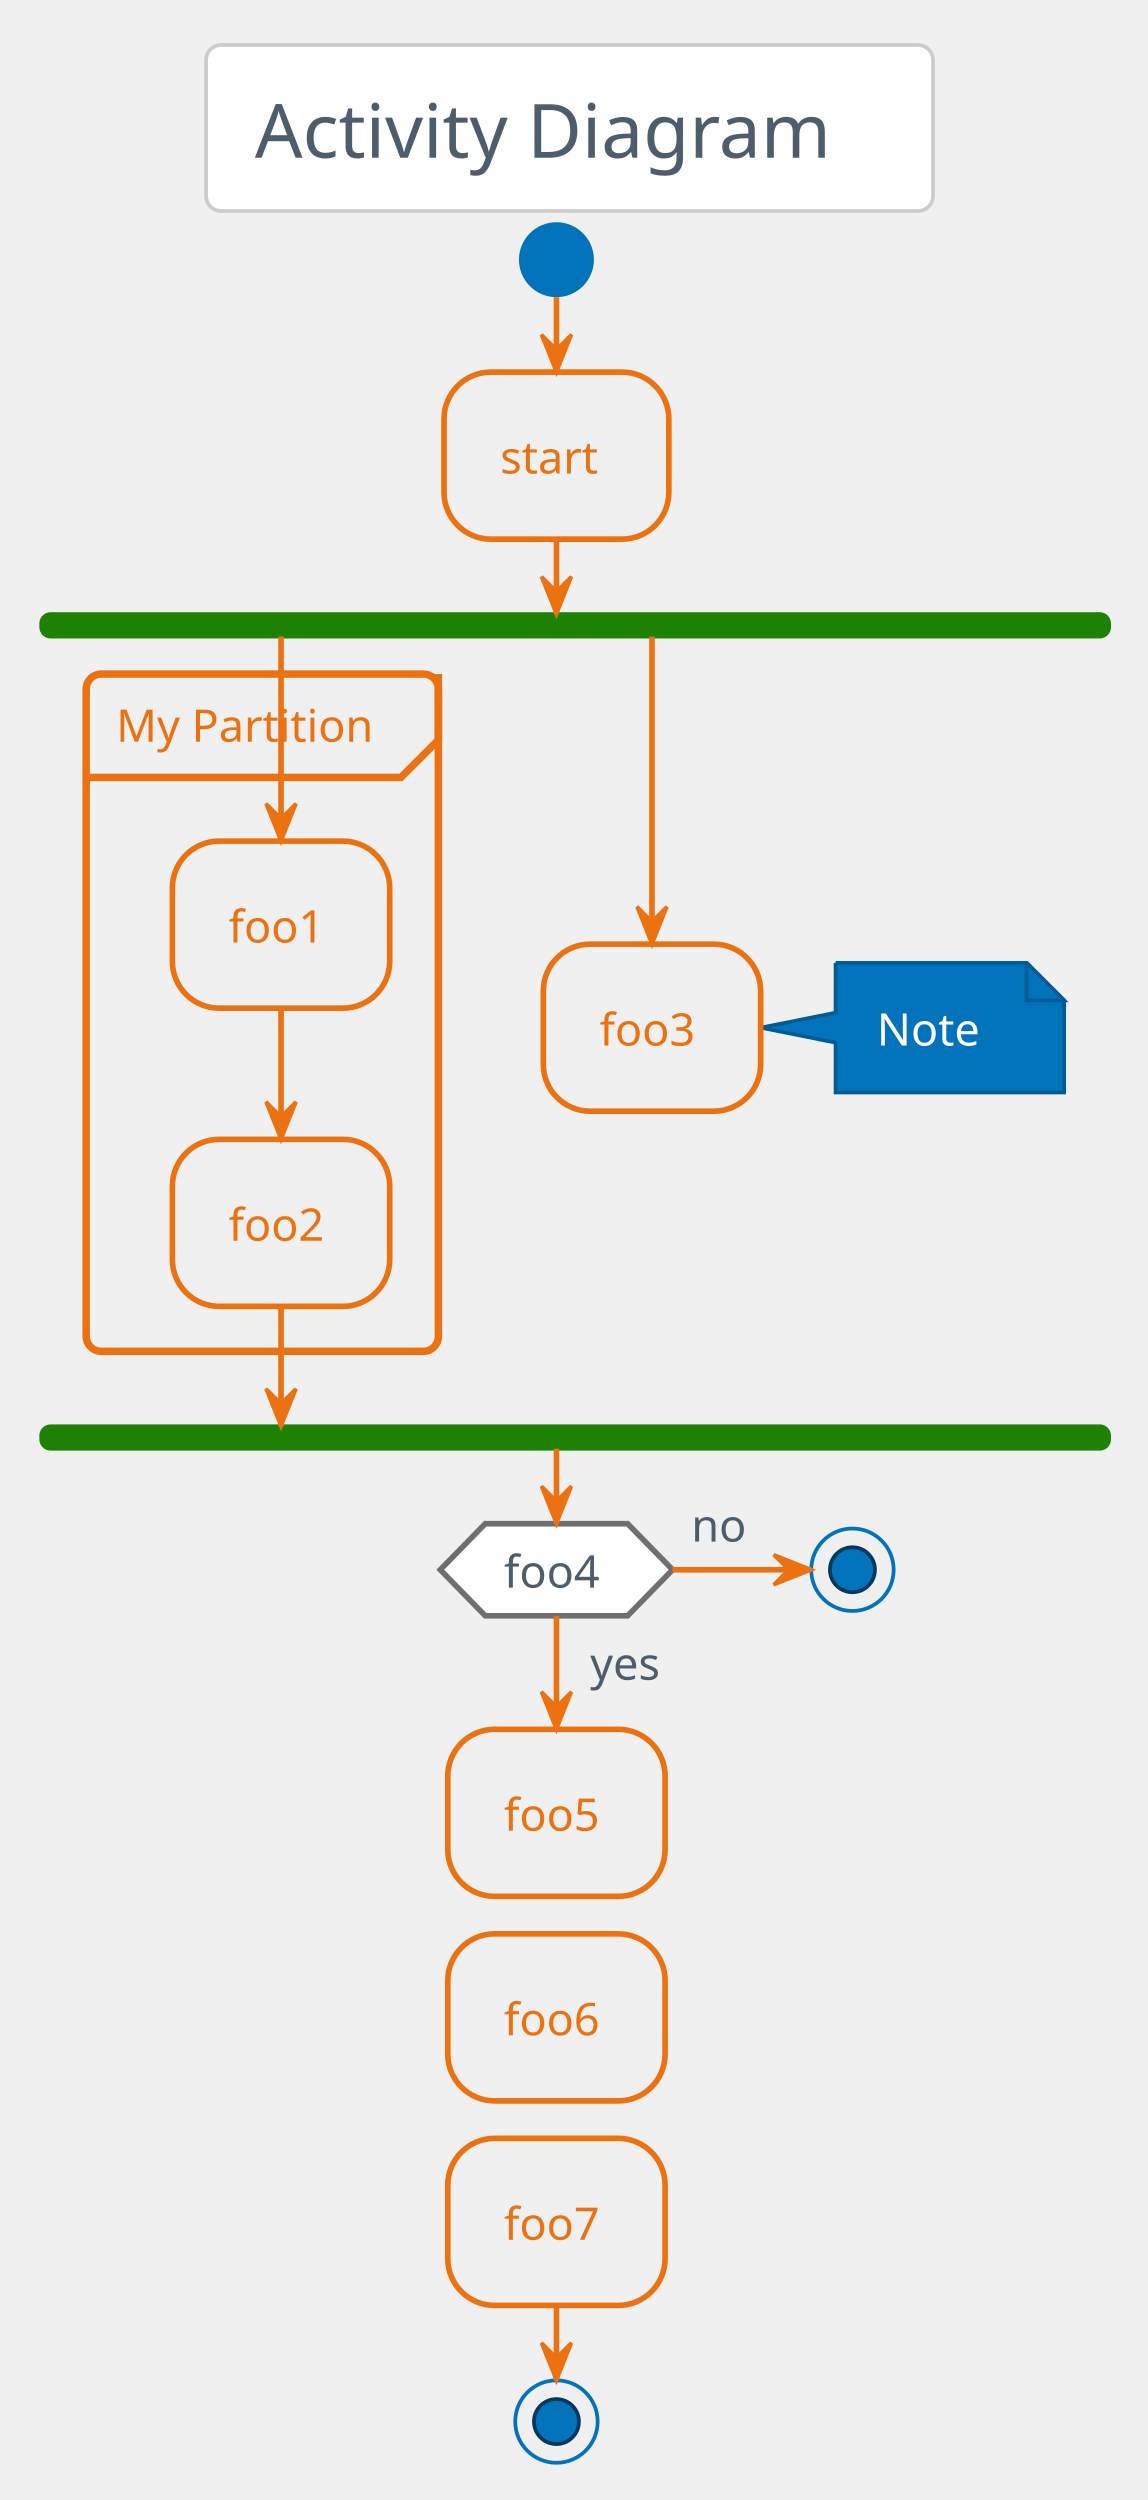
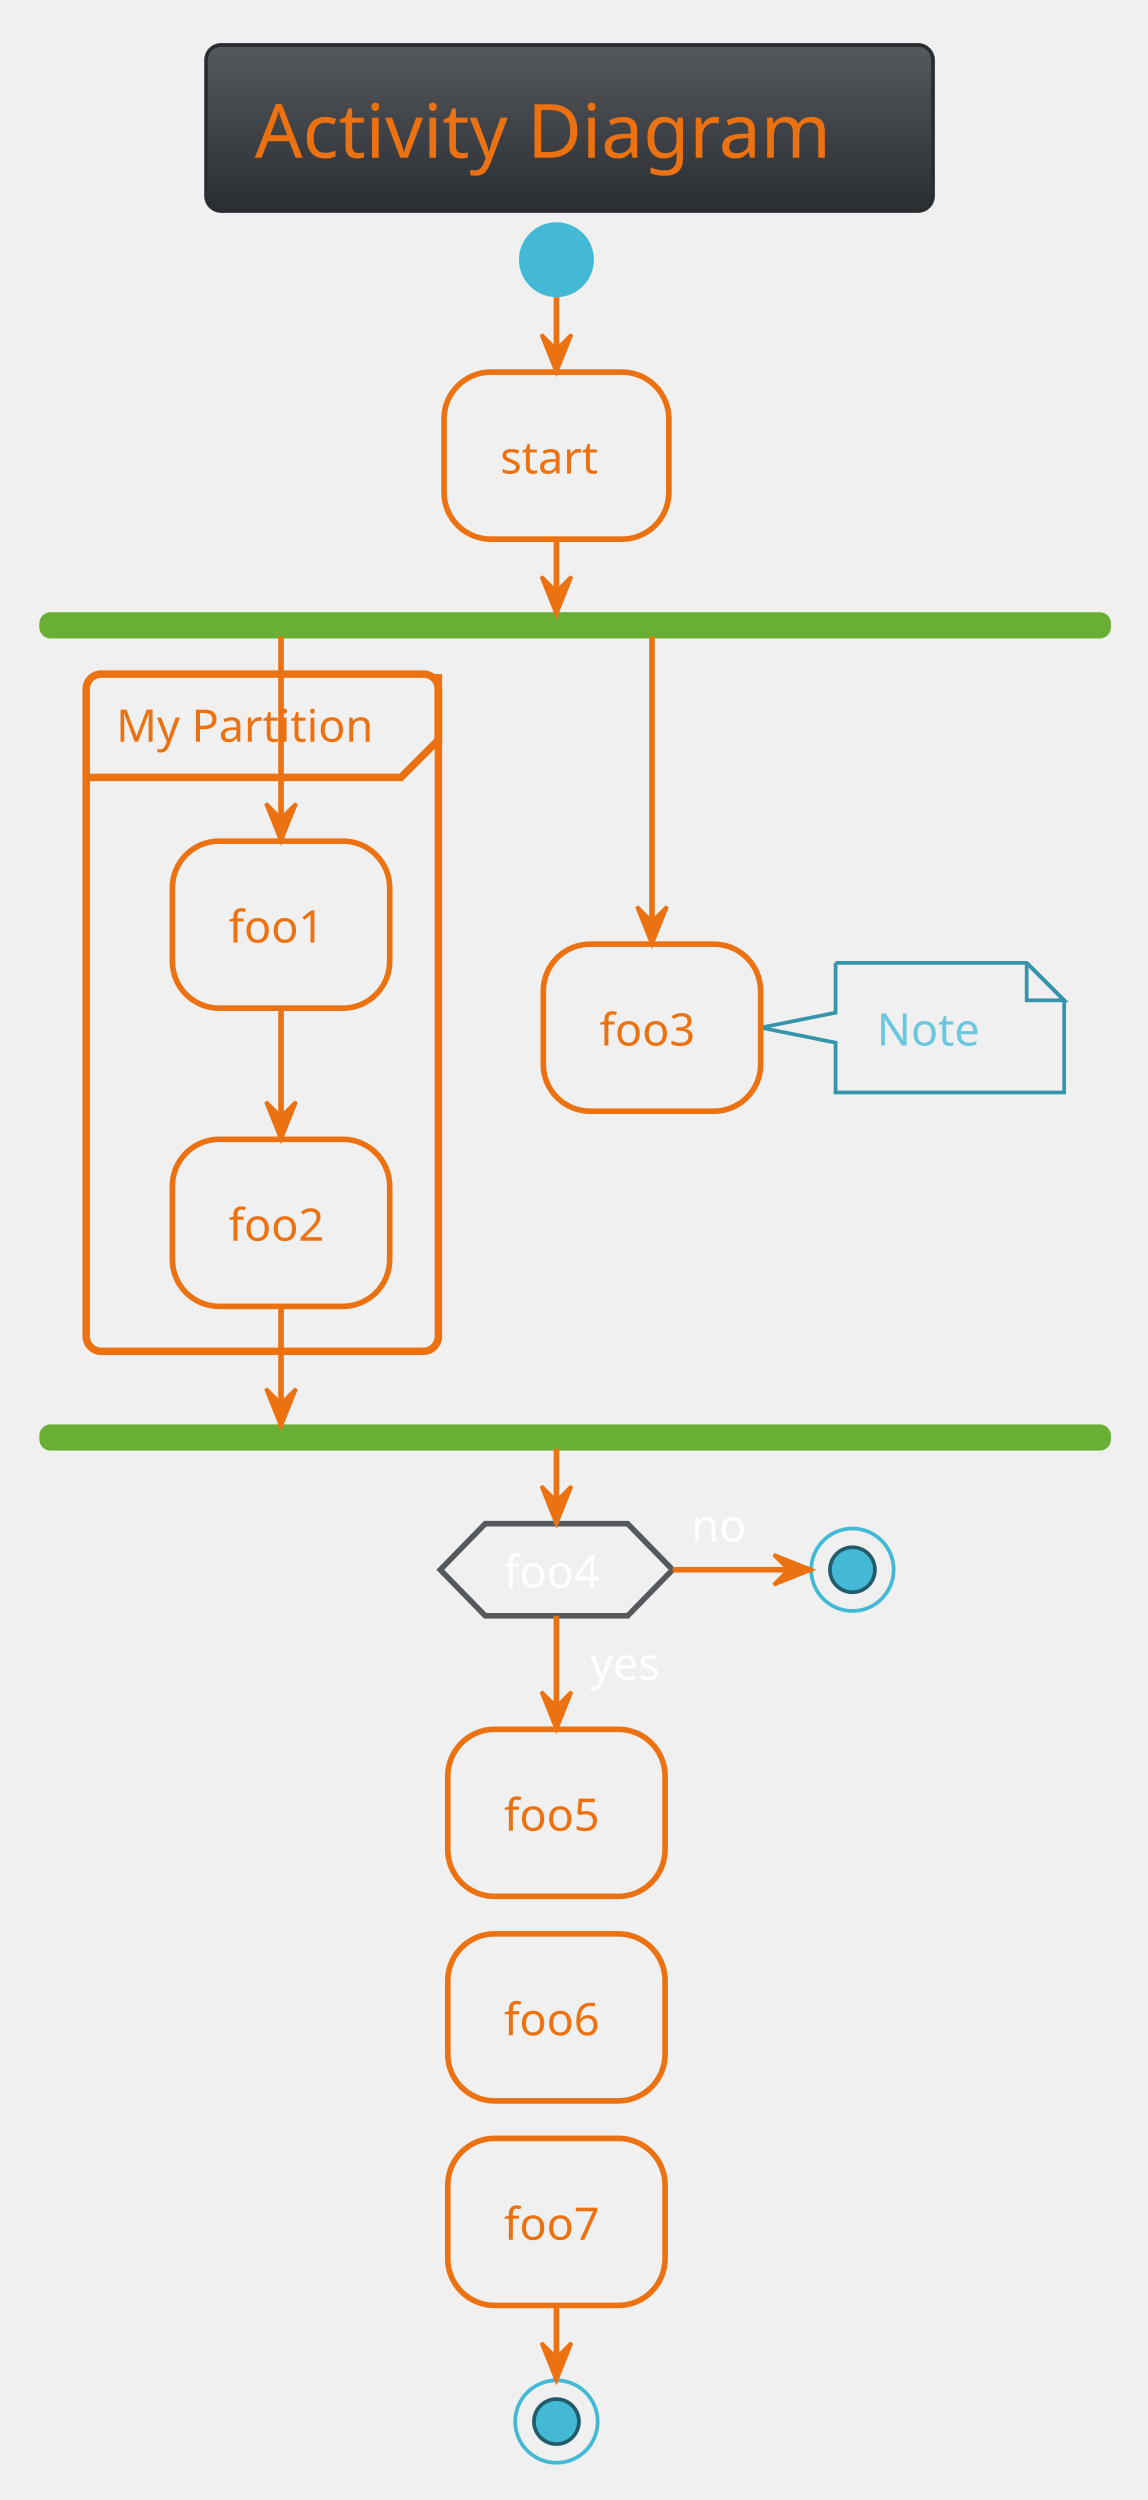
<svg xmlns="http://www.w3.org/2000/svg" contentScriptType="application/ecmascript" contentStyleType="text/css" height="695.833px" preserveAspectRatio="none" style="width:319px;height:695px;background:#00000000;" version="1.1" viewBox="0 0 319 695" width="319.792px" zoomAndPan="magnify">
-   <defs />
+   <defs>
+     <linearGradient id="g1nr27o0hzlob0" x1="50%" x2="50%" y1="0%" y2="100%">
+       <stop offset="0%" stop-color="#55585C" />
+       <stop offset="100%" stop-color="#2A2E33" />
+     </linearGradient>
+   </defs>
  <g>
-     <rect fill="#FFFFFF" height="46.153" rx="4.167" ry="4.167" style="stroke:#CCCCCC;stroke-width:1.042;" width="202.083" x="57.292" y="12.5" />
-     <text fill="#4E5D6C" font-family="Verdana" font-size="20.833" lengthAdjust="spacing" textLength="175" x="70.833" y="43.862">Activity Diagram</text>
-     <ellipse cx="154.688" cy="72.194" fill="#0073BB" rx="10.417" ry="10.417" style="stroke:none;stroke-width:1.042;" />
+     <rect fill="url(#g1nr27o0hzlob0)" height="46.153" rx="4.167" ry="4.167" style="stroke:#2A2E33;stroke-width:1.042;" width="202.083" x="57.292" y="12.5" />
+     <text fill="#EC7211" font-family="Verdana" font-size="20.833" lengthAdjust="spacing" textLength="175" x="70.833" y="43.862">Activity Diagram</text>
+     <ellipse cx="154.688" cy="72.194" fill="#44B9D6" rx="10.417" ry="10.417" style="stroke:none;stroke-width:1.042;" />
    <rect height="46.442" rx="13.021" ry="13.021" style="stroke:#EC7211;stroke-width:1.562;fill:none;" width="62.5" x="123.438" y="103.444" />
    <text fill="#EC7211" font-family="Verdana" font-size="12.5" lengthAdjust="spacing" textLength="31.25" x="139.062" y="131.637">start</text>
-     <rect fill="#1D8102" height="6.25" rx="2.604" ry="2.604" style="stroke:#1D8102;stroke-width:1.042;" width="296.875" x="11.458" y="170.719" />
+     <rect fill="#6AAF35" height="6.25" rx="2.604" ry="2.604" style="stroke:#6AAF35;stroke-width:1.042;" width="296.875" x="11.458" y="170.719" />
    <rect height="188.283" rx="4.167" ry="4.167" style="stroke:#EC7211;stroke-width:2.083;fill:none;" width="97.917" x="23.958" y="187.386" />
    <path d="M121.875,187.386 L121.875,205.703 L111.458,216.119 L23.958,216.119 " fill="none" style="stroke:#EC7211;stroke-width:2.083;" />
    <text fill="#EC7211" font-family="Verdana" font-size="12.5" lengthAdjust="spacing" textLength="77.083" x="32.292" y="206.203">My Partition</text>
    <rect height="46.442" rx="13.021" ry="13.021" style="stroke:#EC7211;stroke-width:1.562;fill:none;" width="60.417" x="47.917" y="233.828" />
    <text fill="#EC7211" font-family="Verdana" font-size="12.5" lengthAdjust="spacing" textLength="29.167" x="63.542" y="262.02">foo1</text>
    <rect height="46.442" rx="13.021" ry="13.021" style="stroke:#EC7211;stroke-width:1.562;fill:none;" width="60.417" x="47.917" y="316.728" />
    <text fill="#EC7211" font-family="Verdana" font-size="12.5" lengthAdjust="spacing" textLength="29.167" x="63.542" y="344.92">foo2</text>
-     <path d="M232.292,267.682 L232.292,281.528 L211.458,285.694 L232.292,289.861 L232.292,303.707 A0,0 0 0 0 232.292,303.707 L295.833,303.707 A0,0 0 0 0 295.833,303.707 L295.833,278.099 L285.417,267.682 L232.292,267.682 A0,0 0 0 0 232.292,267.682 " fill="#0073BB" style="stroke:#005C96;stroke-width:1.042;" />
-     <path d="M285.417,267.682 L285.417,278.099 L295.833,278.099 L285.417,267.682 " fill="#0073BB" style="stroke:#005C96;stroke-width:1.042;" />
-     <text fill="#FFFFFF" font-family="Verdana" font-size="12.5" lengthAdjust="spacing" textLength="31.25" x="243.75" y="290.666">Note</text>
+     <path d="M232.292,267.682 L232.292,281.528 L211.458,285.694 L232.292,289.861 L232.292,303.707 A0,0 0 0 0 232.292,303.707 L295.833,303.707 A0,0 0 0 0 295.833,303.707 L295.833,278.099 L285.417,267.682 L232.292,267.682 A0,0 0 0 0 232.292,267.682 " style="stroke:#3694AB;stroke-width:1.042;fill:none;" />
+     <path d="M285.417,267.682 L285.417,278.099 L295.833,278.099 L285.417,267.682 " style="stroke:#3694AB;stroke-width:1.042;fill:none;" />
+     <text fill="#69C7DE" font-family="Verdana" font-size="12.5" lengthAdjust="spacing" textLength="31.25" x="243.75" y="290.666">Note</text>
    <rect height="46.442" rx="13.021" ry="13.021" style="stroke:#EC7211;stroke-width:1.562;fill:none;" width="60.417" x="151.042" y="262.474" />
    <text fill="#EC7211" font-family="Verdana" font-size="12.5" lengthAdjust="spacing" textLength="29.167" x="166.667" y="290.666">foo3</text>
-     <rect fill="#1D8102" height="6.25" rx="2.604" ry="2.604" style="stroke:#1D8102;stroke-width:1.042;" width="296.875" x="11.458" y="396.503" />
+     <rect fill="#6AAF35" height="6.25" rx="2.604" ry="2.604" style="stroke:#6AAF35;stroke-width:1.042;" width="296.875" x="11.458" y="396.503" />
    <rect height="46.442" rx="13.021" ry="13.021" style="stroke:#EC7211;stroke-width:1.562;fill:none;" width="60.417" x="124.479" y="480.748" />
    <text fill="#EC7211" font-family="Verdana" font-size="12.5" lengthAdjust="spacing" textLength="29.167" x="140.104" y="508.941">foo5</text>
-     <polygon fill="#FFFFFF" points="134.896,423.586,174.479,423.586,186.979,436.39,174.479,449.194,134.896,449.194,122.396,436.39,134.896,423.586" style="stroke:#6F6F6F;stroke-width:1.562;" />
-     <text fill="#4E5D6C" font-family="Verdana" font-size="12.5" lengthAdjust="spacing" textLength="22.917" x="164.062" y="466.97">yes</text>
-     <text fill="#4E5D6C" font-family="Verdana" font-size="12.5" lengthAdjust="spacing" textLength="29.167" x="140.104" y="441.361">foo4</text>
-     <text fill="#4E5D6C" font-family="Verdana" font-size="12.5" lengthAdjust="spacing" textLength="16.667" x="192.188" y="428.557">no</text>
-     <ellipse cx="236.979" cy="436.39" rx="11.458" ry="11.458" style="stroke:#0073BB;stroke-width:1.042;fill:none;" />
-     <ellipse cx="236.979" cy="436.39" fill="#0073BB" rx="6.25" ry="6.25" style="stroke:#00395D;stroke-width:1.042;" />
+     <polygon points="134.896,423.586,174.479,423.586,186.979,436.39,174.479,449.194,134.896,449.194,122.396,436.39,134.896,423.586" style="stroke:#55585C;stroke-width:1.562;fill:none;" />
+     <text fill="#FFFFFF" font-family="Verdana" font-size="12.5" lengthAdjust="spacing" textLength="22.917" x="164.062" y="466.97">yes</text>
+     <text fill="#FFFFFF" font-family="Verdana" font-size="12.5" lengthAdjust="spacing" textLength="29.167" x="140.104" y="441.361">foo4</text>
+     <text fill="#FFFFFF" font-family="Verdana" font-size="12.5" lengthAdjust="spacing" textLength="16.667" x="192.188" y="428.557">no</text>
+     <ellipse cx="236.979" cy="436.39" rx="11.458" ry="11.458" style="stroke:#44B9D6;stroke-width:1.042;fill:none;" />
+     <ellipse cx="236.979" cy="436.39" fill="#44B9D6" rx="6.25" ry="6.25" style="stroke:#225C6B;stroke-width:1.042;" />
    <rect height="46.442" rx="13.021" ry="13.021" style="stroke:#EC7211;stroke-width:1.562;fill:none;" width="60.417" x="124.479" y="537.607" />
    <text fill="#EC7211" font-family="Verdana" font-size="12.5" lengthAdjust="spacing" textLength="29.167" x="140.104" y="565.799">foo6</text>
    <rect height="46.442" rx="13.021" ry="13.021" style="stroke:#EC7211;stroke-width:1.562;fill:none;" width="60.417" x="124.479" y="594.465" />
    <text fill="#EC7211" font-family="Verdana" font-size="12.5" lengthAdjust="spacing" textLength="29.167" x="140.104" y="622.657">foo7</text>
-     <ellipse cx="154.688" cy="673.198" rx="11.458" ry="11.458" style="stroke:#0073BB;stroke-width:1.042;fill:none;" />
-     <ellipse cx="154.688" cy="673.198" fill="#0073BB" rx="6.25" ry="6.25" style="stroke:#00395D;stroke-width:1.042;" />
+     <ellipse cx="154.688" cy="673.198" rx="11.458" ry="11.458" style="stroke:#44B9D6;stroke-width:1.042;fill:none;" />
+     <ellipse cx="154.688" cy="673.198" fill="#44B9D6" rx="6.25" ry="6.25" style="stroke:#225C6B;stroke-width:1.042;" />
    <line style="stroke:#EC7211;stroke-width:1.562;" x1="154.688" x2="154.688" y1="82.611" y2="103.444" />
    <polygon fill="#EC7211" points="150.521,93.028,154.688,103.444,158.854,93.028,154.688,97.194" style="stroke:#EC7211;stroke-width:1.042;" />
    <line style="stroke:#EC7211;stroke-width:1.562;" x1="78.125" x2="78.125" y1="280.269" y2="316.728" />
    <polygon fill="#EC7211" points="73.958,306.311,78.125,316.728,82.292,306.311,78.125,310.478" style="stroke:#EC7211;stroke-width:1.042;" />
    <line style="stroke:#EC7211;stroke-width:1.562;" x1="78.125" x2="78.125" y1="176.969" y2="233.828" />
    <polygon fill="#EC7211" points="73.958,223.411,78.125,233.828,82.292,223.411,78.125,227.578" style="stroke:#EC7211;stroke-width:1.042;" />
    <line style="stroke:#EC7211;stroke-width:1.562;" x1="181.25" x2="181.25" y1="176.969" y2="262.474" />
    <polygon fill="#EC7211" points="177.083,252.057,181.25,262.474,185.417,252.057,181.25,256.224" style="stroke:#EC7211;stroke-width:1.042;" />
    <line style="stroke:#EC7211;stroke-width:1.562;" x1="78.125" x2="78.125" y1="363.169" y2="396.503" />
    <polygon fill="#EC7211" points="73.958,386.086,78.125,396.503,82.292,386.086,78.125,390.253" style="stroke:#EC7211;stroke-width:1.042;" />
    <line style="stroke:#EC7211;stroke-width:1.562;" x1="154.688" x2="154.688" y1="149.886" y2="170.719" />
    <polygon fill="#EC7211" points="150.521,160.303,154.688,170.719,158.854,160.303,154.688,164.469" style="stroke:#EC7211;stroke-width:1.042;" />
    <line style="stroke:#EC7211;stroke-width:1.562;" x1="154.688" x2="154.688" y1="449.194" y2="480.748" />
    <polygon fill="#EC7211" points="150.521,470.332,154.688,480.748,158.854,470.332,154.688,474.498" style="stroke:#EC7211;stroke-width:1.042;" />
    <line style="stroke:#EC7211;stroke-width:1.562;" x1="186.979" x2="225.521" y1="436.39" y2="436.39" />
    <polygon fill="#EC7211" points="215.104,432.224,225.521,436.39,215.104,440.557,219.271,436.39" style="stroke:#EC7211;stroke-width:1.042;" />
    <line style="stroke:#EC7211;stroke-width:1.562;" x1="154.688" x2="154.688" y1="402.753" y2="423.586" />
    <polygon fill="#EC7211" points="150.521,413.169,154.688,423.586,158.854,413.169,154.688,417.336" style="stroke:#EC7211;stroke-width:1.042;" />
    <line style="stroke:#EC7211;stroke-width:1.562;" x1="154.688" x2="154.688" y1="640.907" y2="661.74" />
    <polygon fill="#EC7211" points="150.521,651.323,154.688,661.74,158.854,651.323,154.688,655.49" style="stroke:#EC7211;stroke-width:1.042;" />
  </g>
</svg>
